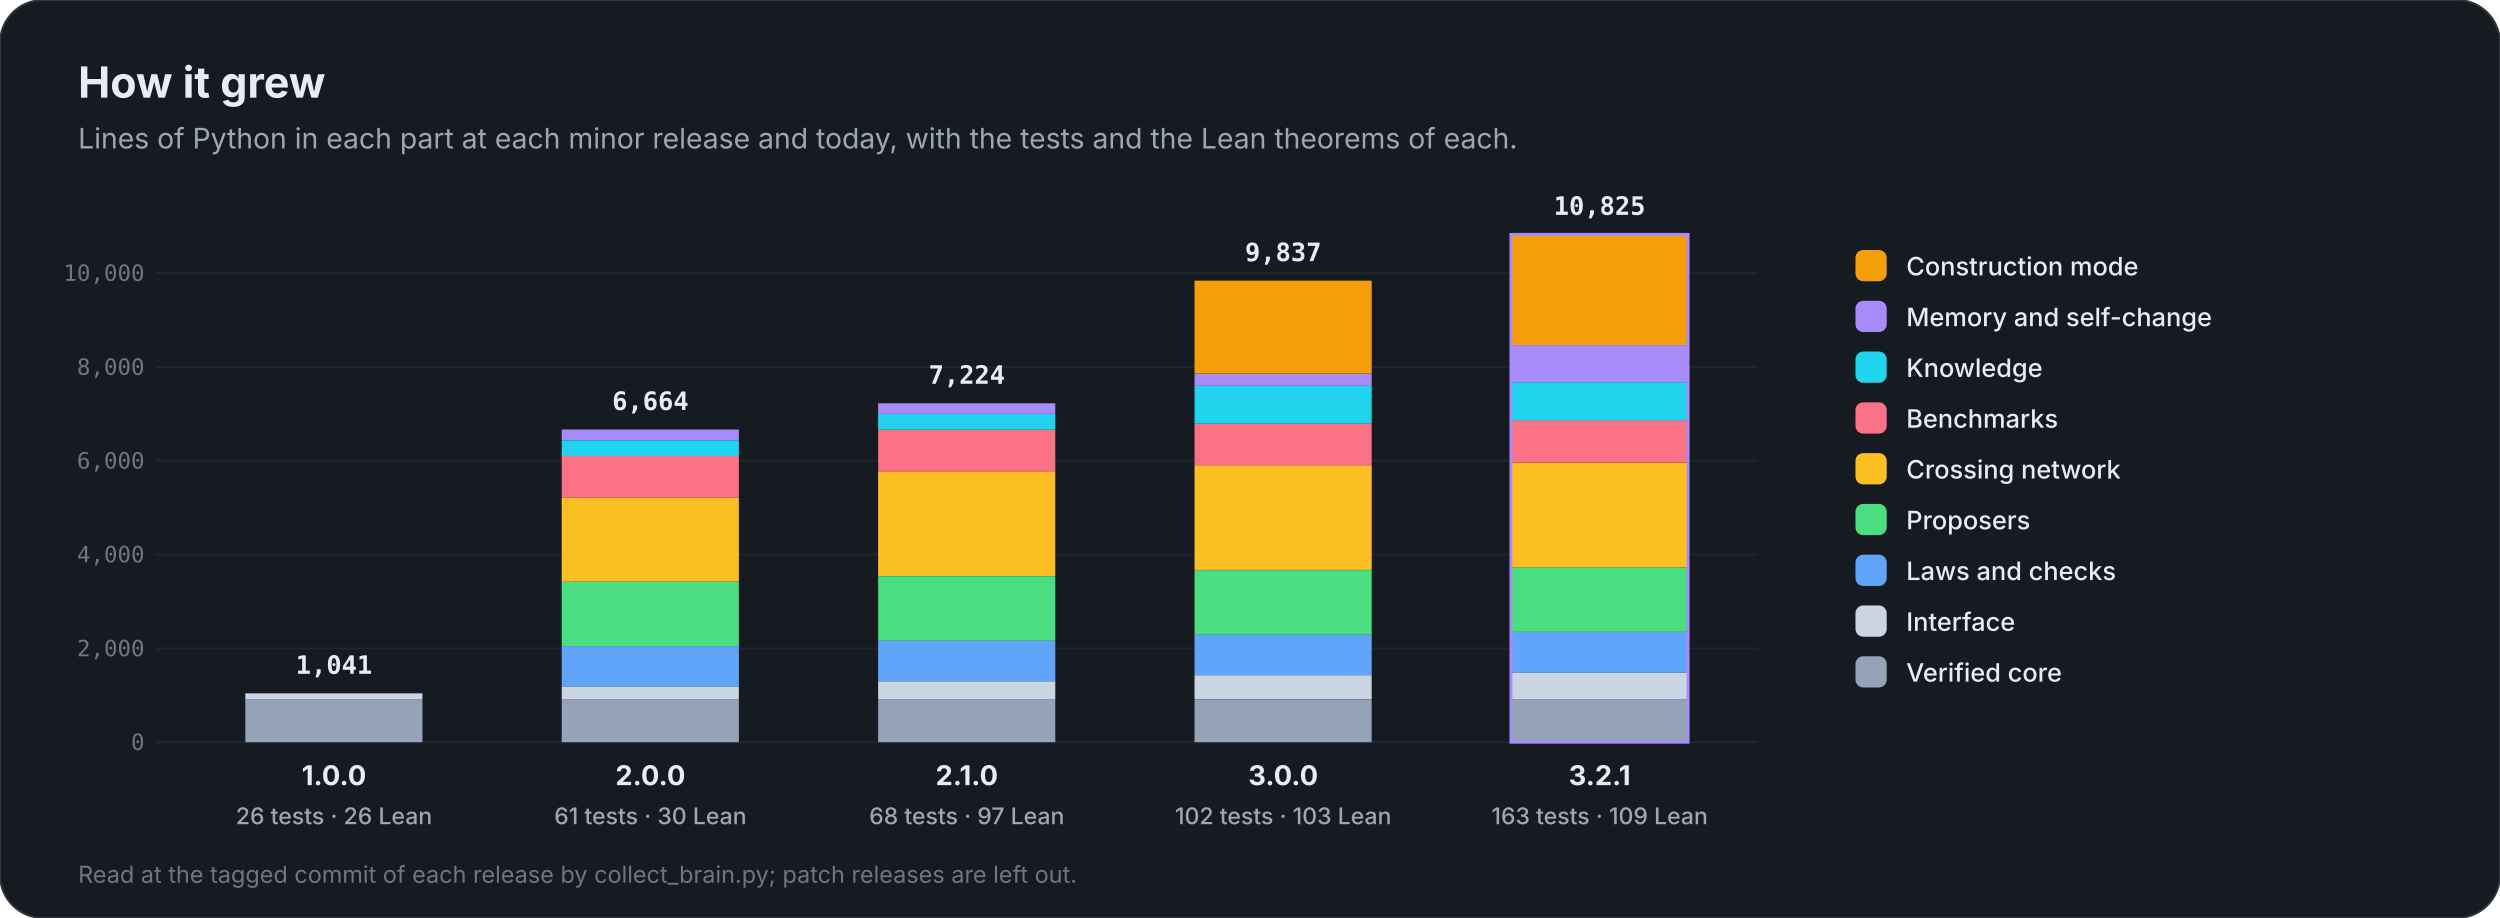
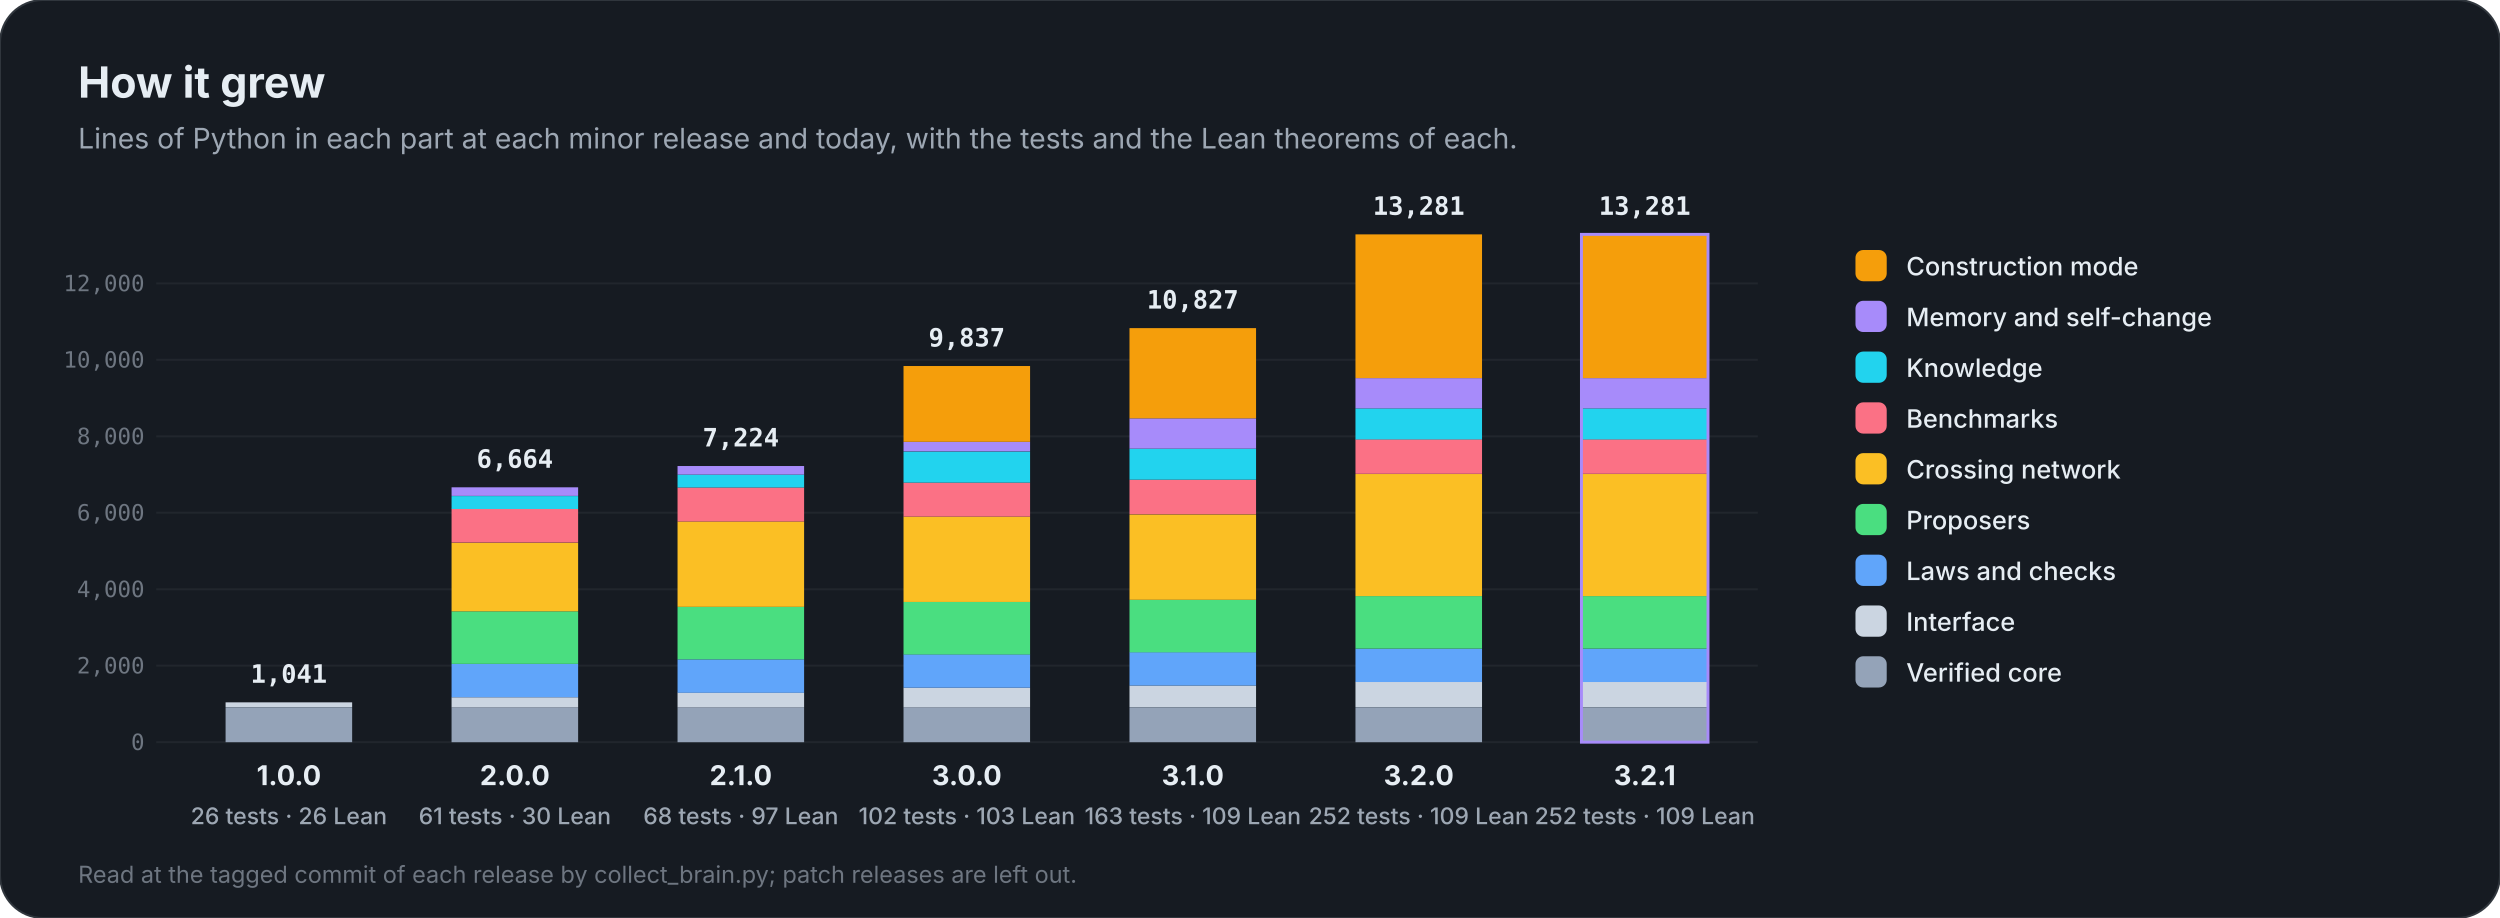
<svg xmlns="http://www.w3.org/2000/svg" viewBox="0 0 1280 470" width="1280" height="470" role="img" aria-label="How Anaxia grew, release by release">
  <style>@keyframes flow{to{stroke-dashoffset:-28}}@keyframes pulse{0%,100%{transform:scale(1)}50%{transform:scale(1.12)}}@keyframes rise{from{transform:scaleX(0)}to{transform:scaleX(1)}}[marker-end]{stroke-dasharray:8 6;animation:flow 1.4s linear infinite}.pulse{transform-box:fill-box;transform-origin:center;animation:pulse 2.4s ease-in-out infinite}.rise{transform-box:fill-box;transform-origin:left;animation:rise 1.8s cubic-bezier(.2,.8,.2,1) both}@keyframes draw{from{stroke-dashoffset:1}to{stroke-dashoffset:0}}.draw{stroke-dasharray:1;stroke-dashoffset:1;animation:draw 1.1s cubic-bezier(.4,0,.2,1) forwards}@keyframes orbit{to{transform:rotate(360deg)}}.orbit{transform-box:fill-box;transform-origin:center;animation:orbit 12s linear infinite}@keyframes grow{from{transform:scaleY(0)}to{transform:scaleY(1)}}.grow{transform-box:fill-box;transform-origin:bottom;animation:grow 1.6s cubic-bezier(.2,.8,.2,1) both}@keyframes fade{from{opacity:0;transform:translateY(10px)}to{opacity:1;transform:none}}.fade{animation:fade .9s cubic-bezier(.2,.8,.2,1) both}@keyframes ping{0%{opacity:.7;transform:scale(1)}100%{opacity:0;transform:scale(2.6)}}.ping{transform-box:fill-box;transform-origin:center;animation:ping 2.2s cubic-bezier(0,0,.2,1) infinite}@keyframes sweep{0%,55%{transform:translateX(-100%)}100%{transform:translateX(100%)}}.sweep{transform-box:fill-box;animation:sweep 7s ease-in-out infinite}@keyframes march{to{stroke-dashoffset:-24}}.march{stroke-dasharray:3 9;animation:march 2s linear infinite}</style>
  <style>@media (prefers-reduced-motion:reduce){*{animation:none!important}.draw{stroke-dashoffset:0!important}.ping,.sweep{display:none}}</style>
  <rect width="1280" height="470" rx="22" fill="#161b22" stroke="#30363d" />
  <text x="40.0" y="50.0" font-family="Inter, 'Segoe UI', Roboto, Helvetica, Arial, sans-serif" font-size="22" font-weight="700" fill="#e6edf3" text-anchor="start">How it grew</text>
  <text x="40.0" y="76.0" font-family="Inter, 'Segoe UI', Roboto, Helvetica, Arial, sans-serif" font-size="14.5" font-weight="400" fill="#9da7b3" text-anchor="start">Lines of Python in each part at each minor release and today, with the tests and the Lean theorems of each.</text>
  <line x1="80" y1="380.0" x2="900" y2="380.0" stroke="#21262d" />
  <text x="74.0" y="384.0" font-family="'JetBrains Mono', 'SFMono-Regular', Menlo, Consolas, monospace" font-size="11.5" font-weight="500" fill="#6e7681" text-anchor="end">0</text>
-   <line x1="80" y1="332.0" x2="900" y2="332.0" stroke="#21262d" />
-   <text x="74.0" y="336.0" font-family="'JetBrains Mono', 'SFMono-Regular', Menlo, Consolas, monospace" font-size="11.5" font-weight="500" fill="#6e7681" text-anchor="end">2,000</text>
-   <line x1="80" y1="283.9" x2="900" y2="283.9" stroke="#21262d" />
-   <text x="74.0" y="287.9" font-family="'JetBrains Mono', 'SFMono-Regular', Menlo, Consolas, monospace" font-size="11.5" font-weight="500" fill="#6e7681" text-anchor="end">4,000</text>
-   <line x1="80" y1="235.9" x2="900" y2="235.9" stroke="#21262d" />
-   <text x="74.0" y="239.9" font-family="'JetBrains Mono', 'SFMono-Regular', Menlo, Consolas, monospace" font-size="11.5" font-weight="500" fill="#6e7681" text-anchor="end">6,000</text>
-   <line x1="80" y1="187.9" x2="900" y2="187.9" stroke="#21262d" />
-   <text x="74.0" y="191.9" font-family="'JetBrains Mono', 'SFMono-Regular', Menlo, Consolas, monospace" font-size="11.5" font-weight="500" fill="#6e7681" text-anchor="end">8,000</text>
-   <line x1="80" y1="139.8" x2="900" y2="139.8" stroke="#21262d" />
-   <text x="74.0" y="143.8" font-family="'JetBrains Mono', 'SFMono-Regular', Menlo, Consolas, monospace" font-size="11.5" font-weight="500" fill="#6e7681" text-anchor="end">10,000</text>
+   <line x1="80" y1="340.8" x2="900" y2="340.8" stroke="#21262d" />
+   <text x="74.0" y="344.8" font-family="'JetBrains Mono', 'SFMono-Regular', Menlo, Consolas, monospace" font-size="11.5" font-weight="500" fill="#6e7681" text-anchor="end">2,000</text>
+   <line x1="80" y1="301.7" x2="900" y2="301.7" stroke="#21262d" />
+   <text x="74.0" y="305.7" font-family="'JetBrains Mono', 'SFMono-Regular', Menlo, Consolas, monospace" font-size="11.5" font-weight="500" fill="#6e7681" text-anchor="end">4,000</text>
+   <line x1="80" y1="262.5" x2="900" y2="262.5" stroke="#21262d" />
+   <text x="74.0" y="266.5" font-family="'JetBrains Mono', 'SFMono-Regular', Menlo, Consolas, monospace" font-size="11.5" font-weight="500" fill="#6e7681" text-anchor="end">6,000</text>
+   <line x1="80" y1="223.4" x2="900" y2="223.4" stroke="#21262d" />
+   <text x="74.0" y="227.4" font-family="'JetBrains Mono', 'SFMono-Regular', Menlo, Consolas, monospace" font-size="11.5" font-weight="500" fill="#6e7681" text-anchor="end">8,000</text>
+   <line x1="80" y1="184.2" x2="900" y2="184.2" stroke="#21262d" />
+   <text x="74.0" y="188.2" font-family="'JetBrains Mono', 'SFMono-Regular', Menlo, Consolas, monospace" font-size="11.5" font-weight="500" fill="#6e7681" text-anchor="end">10,000</text>
+   <line x1="80" y1="145.1" x2="900" y2="145.1" stroke="#21262d" />
+   <text x="74.0" y="149.1" font-family="'JetBrains Mono', 'SFMono-Regular', Menlo, Consolas, monospace" font-size="11.5" font-weight="500" fill="#6e7681" text-anchor="end">12,000</text>
  <g class="grow" style="animation-delay:0.00s">
-     <rect x="125.6" y="358.0" width="90.7" height="22.0" fill="#94a3b8" />
-     <rect x="125.6" y="355.0" width="90.7" height="3.0" fill="#cbd5e1" />
+     <rect x="115.5" y="362.1" width="64.8" height="17.9" fill="#94a3b8" />
+     <rect x="115.5" y="359.6" width="64.8" height="2.4" fill="#cbd5e1" />
  </g>
-   <text x="171.0" y="345.0" font-family="'JetBrains Mono', 'SFMono-Regular', Menlo, Consolas, monospace" font-size="13" font-weight="700" fill="#e6edf3" text-anchor="middle" class="fade" style="animation-delay:1.00s">1,041</text>
-   <text x="171.0" y="402.0" font-family="Inter, 'Segoe UI', Roboto, Helvetica, Arial, sans-serif" font-size="14" font-weight="700" fill="#e6edf3" text-anchor="middle">1.0.0</text>
-   <text x="171.0" y="422.0" font-family="Inter, 'Segoe UI', Roboto, Helvetica, Arial, sans-serif" font-size="11.8" font-weight="500" fill="#9da7b3" text-anchor="middle">26 tests · 26 Lean</text>
+   <text x="147.9" y="349.6" font-family="'JetBrains Mono', 'SFMono-Regular', Menlo, Consolas, monospace" font-size="13" font-weight="700" fill="#e6edf3" text-anchor="middle" class="fade" style="animation-delay:1.00s">1,041</text>
+   <text x="147.9" y="402.0" font-family="Inter, 'Segoe UI', Roboto, Helvetica, Arial, sans-serif" font-size="14" font-weight="700" fill="#e6edf3" text-anchor="middle">1.0.0</text>
+   <text x="147.9" y="422.0" font-family="Inter, 'Segoe UI', Roboto, Helvetica, Arial, sans-serif" font-size="11.8" font-weight="500" fill="#9da7b3" text-anchor="middle">26 tests · 26 Lean</text>
  <g class="grow" style="animation-delay:0.22s">
-     <rect x="287.6" y="358.0" width="90.7" height="22.0" fill="#94a3b8" />
-     <rect x="287.6" y="351.7" width="90.7" height="6.3" fill="#cbd5e1" />
-     <rect x="287.6" y="330.8" width="90.7" height="20.9" fill="#60a5fa" />
-     <rect x="287.6" y="297.8" width="90.7" height="33.0" fill="#4ade80" />
-     <rect x="287.6" y="254.7" width="90.7" height="43.1" fill="#fbbf24" />
-     <rect x="287.6" y="233.4" width="90.7" height="21.3" fill="#fb7185" />
-     <rect x="287.6" y="225.4" width="90.7" height="8.1" fill="#22d3ee" />
-     <rect x="287.6" y="219.9" width="90.7" height="5.4" fill="#a78bfa" />
+     <rect x="231.2" y="362.1" width="64.8" height="17.9" fill="#94a3b8" />
+     <rect x="231.2" y="357.0" width="64.8" height="5.1" fill="#cbd5e1" />
+     <rect x="231.2" y="339.9" width="64.8" height="17.1" fill="#60a5fa" />
+     <rect x="231.2" y="313.0" width="64.8" height="26.9" fill="#4ade80" />
+     <rect x="231.2" y="277.9" width="64.8" height="35.1" fill="#fbbf24" />
+     <rect x="231.2" y="260.5" width="64.8" height="17.3" fill="#fb7185" />
+     <rect x="231.2" y="254.0" width="64.8" height="6.6" fill="#22d3ee" />
+     <rect x="231.2" y="249.5" width="64.8" height="4.4" fill="#a78bfa" />
  </g>
-   <text x="333.0" y="209.9" font-family="'JetBrains Mono', 'SFMono-Regular', Menlo, Consolas, monospace" font-size="13" font-weight="700" fill="#e6edf3" text-anchor="middle" class="fade" style="animation-delay:1.22s">6,664</text>
-   <text x="333.0" y="402.0" font-family="Inter, 'Segoe UI', Roboto, Helvetica, Arial, sans-serif" font-size="14" font-weight="700" fill="#e6edf3" text-anchor="middle">2.0.0</text>
-   <text x="333.0" y="422.0" font-family="Inter, 'Segoe UI', Roboto, Helvetica, Arial, sans-serif" font-size="11.8" font-weight="500" fill="#9da7b3" text-anchor="middle">61 tests · 30 Lean</text>
+   <text x="263.6" y="239.5" font-family="'JetBrains Mono', 'SFMono-Regular', Menlo, Consolas, monospace" font-size="13" font-weight="700" fill="#e6edf3" text-anchor="middle" class="fade" style="animation-delay:1.22s">6,664</text>
+   <text x="263.6" y="402.0" font-family="Inter, 'Segoe UI', Roboto, Helvetica, Arial, sans-serif" font-size="14" font-weight="700" fill="#e6edf3" text-anchor="middle">2.0.0</text>
+   <text x="263.6" y="422.0" font-family="Inter, 'Segoe UI', Roboto, Helvetica, Arial, sans-serif" font-size="11.8" font-weight="500" fill="#9da7b3" text-anchor="middle">61 tests · 30 Lean</text>
  <g class="grow" style="animation-delay:0.44s">
-     <rect x="449.6" y="358.0" width="90.7" height="22.0" fill="#94a3b8" />
-     <rect x="449.6" y="348.8" width="90.7" height="9.2" fill="#cbd5e1" />
-     <rect x="449.6" y="327.9" width="90.7" height="20.9" fill="#60a5fa" />
-     <rect x="449.6" y="295.0" width="90.7" height="33.0" fill="#4ade80" />
-     <rect x="449.6" y="241.3" width="90.7" height="53.6" fill="#fbbf24" />
-     <rect x="449.6" y="220.0" width="90.7" height="21.4" fill="#fb7185" />
-     <rect x="449.6" y="211.9" width="90.7" height="8.1" fill="#22d3ee" />
-     <rect x="449.6" y="206.5" width="90.7" height="5.4" fill="#a78bfa" />
+     <rect x="346.9" y="362.1" width="64.8" height="17.9" fill="#94a3b8" />
+     <rect x="346.9" y="354.6" width="64.8" height="7.5" fill="#cbd5e1" />
+     <rect x="346.9" y="337.6" width="64.8" height="17.1" fill="#60a5fa" />
+     <rect x="346.9" y="310.7" width="64.8" height="26.9" fill="#4ade80" />
+     <rect x="346.9" y="267.0" width="64.8" height="43.7" fill="#fbbf24" />
+     <rect x="346.9" y="249.6" width="64.8" height="17.4" fill="#fb7185" />
+     <rect x="346.9" y="243.0" width="64.8" height="6.6" fill="#22d3ee" />
+     <rect x="346.9" y="238.6" width="64.8" height="4.4" fill="#a78bfa" />
  </g>
-   <text x="495.0" y="196.5" font-family="'JetBrains Mono', 'SFMono-Regular', Menlo, Consolas, monospace" font-size="13" font-weight="700" fill="#e6edf3" text-anchor="middle" class="fade" style="animation-delay:1.44s">7,224</text>
-   <text x="495.0" y="402.0" font-family="Inter, 'Segoe UI', Roboto, Helvetica, Arial, sans-serif" font-size="14" font-weight="700" fill="#e6edf3" text-anchor="middle">2.1.0</text>
-   <text x="495.0" y="422.0" font-family="Inter, 'Segoe UI', Roboto, Helvetica, Arial, sans-serif" font-size="11.8" font-weight="500" fill="#9da7b3" text-anchor="middle">68 tests · 97 Lean</text>
+   <text x="379.3" y="228.6" font-family="'JetBrains Mono', 'SFMono-Regular', Menlo, Consolas, monospace" font-size="13" font-weight="700" fill="#e6edf3" text-anchor="middle" class="fade" style="animation-delay:1.44s">7,224</text>
+   <text x="379.3" y="402.0" font-family="Inter, 'Segoe UI', Roboto, Helvetica, Arial, sans-serif" font-size="14" font-weight="700" fill="#e6edf3" text-anchor="middle">2.1.0</text>
+   <text x="379.3" y="422.0" font-family="Inter, 'Segoe UI', Roboto, Helvetica, Arial, sans-serif" font-size="11.8" font-weight="500" fill="#9da7b3" text-anchor="middle">68 tests · 97 Lean</text>
  <g class="grow" style="animation-delay:0.66s">
-     <rect x="611.6" y="358.0" width="90.7" height="22.0" fill="#94a3b8" />
-     <rect x="611.6" y="345.7" width="90.7" height="12.2" fill="#cbd5e1" />
-     <rect x="611.6" y="324.8" width="90.7" height="20.9" fill="#60a5fa" />
-     <rect x="611.6" y="291.9" width="90.7" height="33.0" fill="#4ade80" />
-     <rect x="611.6" y="238.2" width="90.7" height="53.6" fill="#fbbf24" />
-     <rect x="611.6" y="216.9" width="90.7" height="21.4" fill="#fb7185" />
-     <rect x="611.6" y="197.4" width="90.7" height="19.5" fill="#22d3ee" />
-     <rect x="611.6" y="191.4" width="90.7" height="6.1" fill="#a78bfa" />
-     <rect x="611.6" y="143.7" width="90.7" height="47.6" fill="#f59e0b" />
+     <rect x="462.6" y="362.1" width="64.8" height="17.9" fill="#94a3b8" />
+     <rect x="462.6" y="352.1" width="64.8" height="10.0" fill="#cbd5e1" />
+     <rect x="462.6" y="335.0" width="64.8" height="17.1" fill="#60a5fa" />
+     <rect x="462.6" y="308.2" width="64.8" height="26.9" fill="#4ade80" />
+     <rect x="462.6" y="264.5" width="64.8" height="43.7" fill="#fbbf24" />
+     <rect x="462.6" y="247.1" width="64.8" height="17.4" fill="#fb7185" />
+     <rect x="462.6" y="231.2" width="64.8" height="15.9" fill="#22d3ee" />
+     <rect x="462.6" y="226.2" width="64.8" height="4.9" fill="#a78bfa" />
+     <rect x="462.6" y="187.4" width="64.8" height="38.8" fill="#f59e0b" />
  </g>
-   <text x="657.0" y="133.7" font-family="'JetBrains Mono', 'SFMono-Regular', Menlo, Consolas, monospace" font-size="13" font-weight="700" fill="#e6edf3" text-anchor="middle" class="fade" style="animation-delay:1.66s">9,837</text>
-   <text x="657.0" y="402.0" font-family="Inter, 'Segoe UI', Roboto, Helvetica, Arial, sans-serif" font-size="14" font-weight="700" fill="#e6edf3" text-anchor="middle">3.0.0</text>
-   <text x="657.0" y="422.0" font-family="Inter, 'Segoe UI', Roboto, Helvetica, Arial, sans-serif" font-size="11.8" font-weight="500" fill="#9da7b3" text-anchor="middle">102 tests · 103 Lean</text>
+   <text x="495.0" y="177.4" font-family="'JetBrains Mono', 'SFMono-Regular', Menlo, Consolas, monospace" font-size="13" font-weight="700" fill="#e6edf3" text-anchor="middle" class="fade" style="animation-delay:1.66s">9,837</text>
+   <text x="495.0" y="402.0" font-family="Inter, 'Segoe UI', Roboto, Helvetica, Arial, sans-serif" font-size="14" font-weight="700" fill="#e6edf3" text-anchor="middle">3.0.0</text>
+   <text x="495.0" y="422.0" font-family="Inter, 'Segoe UI', Roboto, Helvetica, Arial, sans-serif" font-size="11.8" font-weight="500" fill="#9da7b3" text-anchor="middle">102 tests · 103 Lean</text>
  <g class="grow" style="animation-delay:0.88s">
-     <rect x="773.6" y="358.0" width="90.7" height="22.0" fill="#94a3b8" />
-     <rect x="773.6" y="344.5" width="90.7" height="13.5" fill="#cbd5e1" />
-     <rect x="773.6" y="323.5" width="90.7" height="21.0" fill="#60a5fa" />
-     <rect x="773.6" y="290.5" width="90.7" height="33.0" fill="#4ade80" />
-     <rect x="773.6" y="236.9" width="90.7" height="53.6" fill="#fbbf24" />
-     <rect x="773.6" y="215.1" width="90.7" height="21.8" fill="#fb7185" />
-     <rect x="773.6" y="195.7" width="90.7" height="19.5" fill="#22d3ee" />
-     <rect x="773.6" y="176.7" width="90.7" height="19.0" fill="#a78bfa" />
-     <rect x="773.6" y="120.0" width="90.7" height="56.7" fill="#f59e0b" />
+     <rect x="578.3" y="362.1" width="64.8" height="17.9" fill="#94a3b8" />
+     <rect x="578.3" y="351.0" width="64.8" height="11.0" fill="#cbd5e1" />
+     <rect x="578.3" y="333.9" width="64.8" height="17.1" fill="#60a5fa" />
+     <rect x="578.3" y="307.1" width="64.8" height="26.9" fill="#4ade80" />
+     <rect x="578.3" y="263.4" width="64.8" height="43.7" fill="#fbbf24" />
+     <rect x="578.3" y="245.6" width="64.8" height="17.7" fill="#fb7185" />
+     <rect x="578.3" y="229.7" width="64.8" height="15.9" fill="#22d3ee" />
+     <rect x="578.3" y="214.2" width="64.8" height="15.5" fill="#a78bfa" />
+     <rect x="578.3" y="168.0" width="64.8" height="46.2" fill="#f59e0b" />
  </g>
-   <rect class="ping" x="773.6" y="120.0" width="90.7" height="260.0" fill="none" stroke="#a78bfa" stroke-width="1.5" style="animation-delay:2.48s" />
-   <text x="819.0" y="110.0" font-family="'JetBrains Mono', 'SFMono-Regular', Menlo, Consolas, monospace" font-size="13" font-weight="700" fill="#e6edf3" text-anchor="middle" class="fade" style="animation-delay:1.88s">10,825</text>
-   <text x="819.0" y="402.0" font-family="Inter, 'Segoe UI', Roboto, Helvetica, Arial, sans-serif" font-size="14" font-weight="700" fill="#e6edf3" text-anchor="middle">3.2.1</text>
-   <text x="819.0" y="422.0" font-family="Inter, 'Segoe UI', Roboto, Helvetica, Arial, sans-serif" font-size="11.8" font-weight="500" fill="#9da7b3" text-anchor="middle">163 tests · 109 Lean</text>
+   <text x="610.7" y="158.0" font-family="'JetBrains Mono', 'SFMono-Regular', Menlo, Consolas, monospace" font-size="13" font-weight="700" fill="#e6edf3" text-anchor="middle" class="fade" style="animation-delay:1.88s">10,827</text>
+   <text x="610.7" y="402.0" font-family="Inter, 'Segoe UI', Roboto, Helvetica, Arial, sans-serif" font-size="14" font-weight="700" fill="#e6edf3" text-anchor="middle">3.1.0</text>
+   <text x="610.7" y="422.0" font-family="Inter, 'Segoe UI', Roboto, Helvetica, Arial, sans-serif" font-size="11.8" font-weight="500" fill="#9da7b3" text-anchor="middle">163 tests · 109 Lean</text>
+   <g class="grow" style="animation-delay:1.10s">
+     <rect x="694.0" y="362.1" width="64.8" height="17.9" fill="#94a3b8" />
+     <rect x="694.0" y="349.1" width="64.8" height="12.9" fill="#cbd5e1" />
+     <rect x="694.0" y="332.1" width="64.8" height="17.1" fill="#60a5fa" />
+     <rect x="694.0" y="305.2" width="64.8" height="26.9" fill="#4ade80" />
+     <rect x="694.0" y="242.7" width="64.8" height="62.5" fill="#fbbf24" />
+     <rect x="694.0" y="224.9" width="64.8" height="17.7" fill="#fb7185" />
+     <rect x="694.0" y="209.1" width="64.8" height="15.9" fill="#22d3ee" />
+     <rect x="694.0" y="193.6" width="64.8" height="15.5" fill="#a78bfa" />
+     <rect x="694.0" y="120.0" width="64.8" height="73.6" fill="#f59e0b" />
+   </g>
+   <text x="726.4" y="110.0" font-family="'JetBrains Mono', 'SFMono-Regular', Menlo, Consolas, monospace" font-size="13" font-weight="700" fill="#e6edf3" text-anchor="middle" class="fade" style="animation-delay:2.10s">13,281</text>
+   <text x="726.4" y="402.0" font-family="Inter, 'Segoe UI', Roboto, Helvetica, Arial, sans-serif" font-size="14" font-weight="700" fill="#e6edf3" text-anchor="middle">3.2.0</text>
+   <text x="726.4" y="422.0" font-family="Inter, 'Segoe UI', Roboto, Helvetica, Arial, sans-serif" font-size="11.8" font-weight="500" fill="#9da7b3" text-anchor="middle">252 tests · 109 Lean</text>
+   <g class="grow" style="animation-delay:1.32s">
+     <rect x="809.7" y="362.1" width="64.8" height="17.9" fill="#94a3b8" />
+     <rect x="809.7" y="349.1" width="64.8" height="12.9" fill="#cbd5e1" />
+     <rect x="809.7" y="332.1" width="64.8" height="17.1" fill="#60a5fa" />
+     <rect x="809.7" y="305.2" width="64.8" height="26.9" fill="#4ade80" />
+     <rect x="809.7" y="242.7" width="64.8" height="62.5" fill="#fbbf24" />
+     <rect x="809.7" y="224.9" width="64.8" height="17.7" fill="#fb7185" />
+     <rect x="809.7" y="209.1" width="64.8" height="15.9" fill="#22d3ee" />
+     <rect x="809.7" y="193.6" width="64.8" height="15.5" fill="#a78bfa" />
+     <rect x="809.7" y="120.0" width="64.8" height="73.6" fill="#f59e0b" />
+   </g>
+   <rect class="ping" x="809.7" y="120.0" width="64.8" height="260.0" fill="none" stroke="#a78bfa" stroke-width="1.5" style="animation-delay:2.92s" />
+   <text x="842.1" y="110.0" font-family="'JetBrains Mono', 'SFMono-Regular', Menlo, Consolas, monospace" font-size="13" font-weight="700" fill="#e6edf3" text-anchor="middle" class="fade" style="animation-delay:2.32s">13,281</text>
+   <text x="842.1" y="402.0" font-family="Inter, 'Segoe UI', Roboto, Helvetica, Arial, sans-serif" font-size="14" font-weight="700" fill="#e6edf3" text-anchor="middle">3.2.1</text>
+   <text x="842.1" y="422.0" font-family="Inter, 'Segoe UI', Roboto, Helvetica, Arial, sans-serif" font-size="11.8" font-weight="500" fill="#9da7b3" text-anchor="middle">252 tests · 109 Lean</text>
  <rect x="950" y="128" width="16" height="16" rx="4" fill="#f59e0b" />
  <text x="976.0" y="141.0" font-family="Inter, 'Segoe UI', Roboto, Helvetica, Arial, sans-serif" font-size="13" font-weight="500" fill="#e6edf3" text-anchor="start">Construction mode</text>
  <rect x="950" y="154" width="16" height="16" rx="4" fill="#a78bfa" />
  <text x="976.0" y="167.0" font-family="Inter, 'Segoe UI', Roboto, Helvetica, Arial, sans-serif" font-size="13" font-weight="500" fill="#e6edf3" text-anchor="start">Memory and self-change</text>
  <rect x="950" y="180" width="16" height="16" rx="4" fill="#22d3ee" />
  <text x="976.0" y="193.0" font-family="Inter, 'Segoe UI', Roboto, Helvetica, Arial, sans-serif" font-size="13" font-weight="500" fill="#e6edf3" text-anchor="start">Knowledge</text>
  <rect x="950" y="206" width="16" height="16" rx="4" fill="#fb7185" />
  <text x="976.0" y="219.0" font-family="Inter, 'Segoe UI', Roboto, Helvetica, Arial, sans-serif" font-size="13" font-weight="500" fill="#e6edf3" text-anchor="start">Benchmarks</text>
  <rect x="950" y="232" width="16" height="16" rx="4" fill="#fbbf24" />
  <text x="976.0" y="245.0" font-family="Inter, 'Segoe UI', Roboto, Helvetica, Arial, sans-serif" font-size="13" font-weight="500" fill="#e6edf3" text-anchor="start">Crossing network</text>
  <rect x="950" y="258" width="16" height="16" rx="4" fill="#4ade80" />
  <text x="976.0" y="271.0" font-family="Inter, 'Segoe UI', Roboto, Helvetica, Arial, sans-serif" font-size="13" font-weight="500" fill="#e6edf3" text-anchor="start">Proposers</text>
  <rect x="950" y="284" width="16" height="16" rx="4" fill="#60a5fa" />
  <text x="976.0" y="297.0" font-family="Inter, 'Segoe UI', Roboto, Helvetica, Arial, sans-serif" font-size="13" font-weight="500" fill="#e6edf3" text-anchor="start">Laws and checks</text>
  <rect x="950" y="310" width="16" height="16" rx="4" fill="#cbd5e1" />
  <text x="976.0" y="323.0" font-family="Inter, 'Segoe UI', Roboto, Helvetica, Arial, sans-serif" font-size="13" font-weight="500" fill="#e6edf3" text-anchor="start">Interface</text>
  <rect x="950" y="336" width="16" height="16" rx="4" fill="#94a3b8" />
  <text x="976.0" y="349.0" font-family="Inter, 'Segoe UI', Roboto, Helvetica, Arial, sans-serif" font-size="13" font-weight="500" fill="#e6edf3" text-anchor="start">Verified core</text>
  <text x="40.0" y="452.0" font-family="Inter, 'Segoe UI', Roboto, Helvetica, Arial, sans-serif" font-size="12" font-weight="400" fill="#6e7681" text-anchor="start">Read at the tagged commit of each release by collect_brain.py; patch releases are left out.</text>
</svg>
